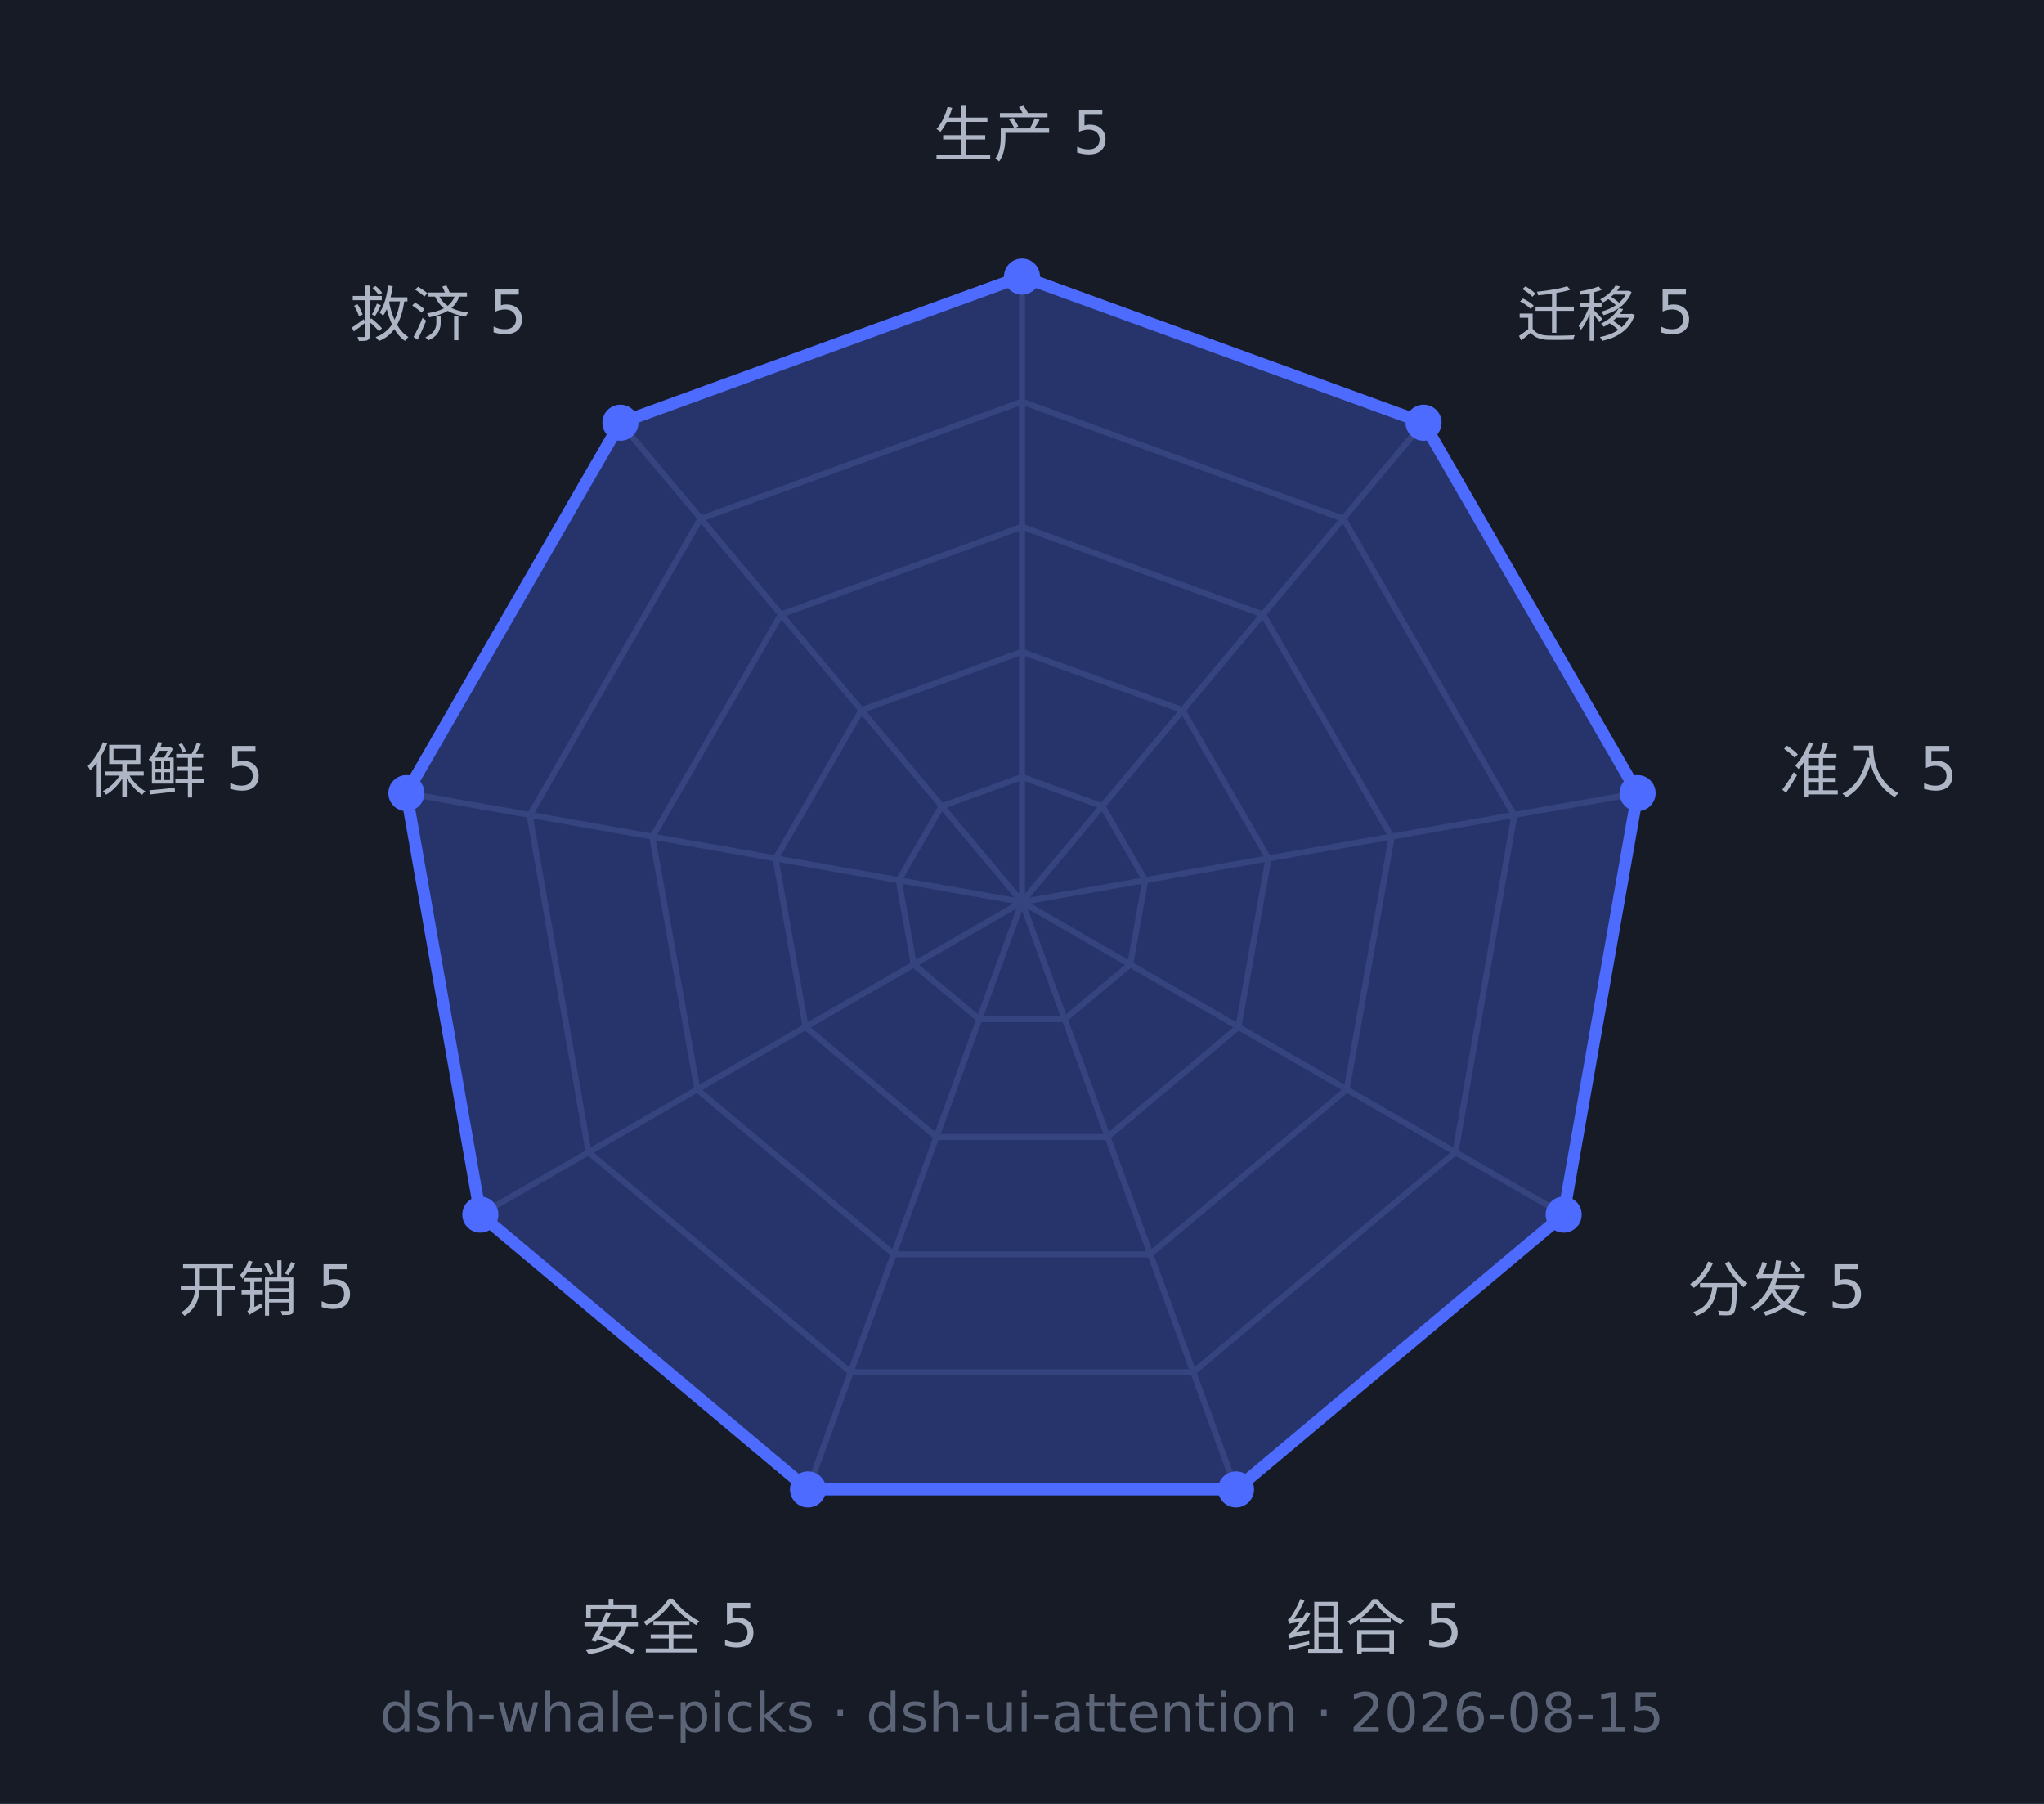
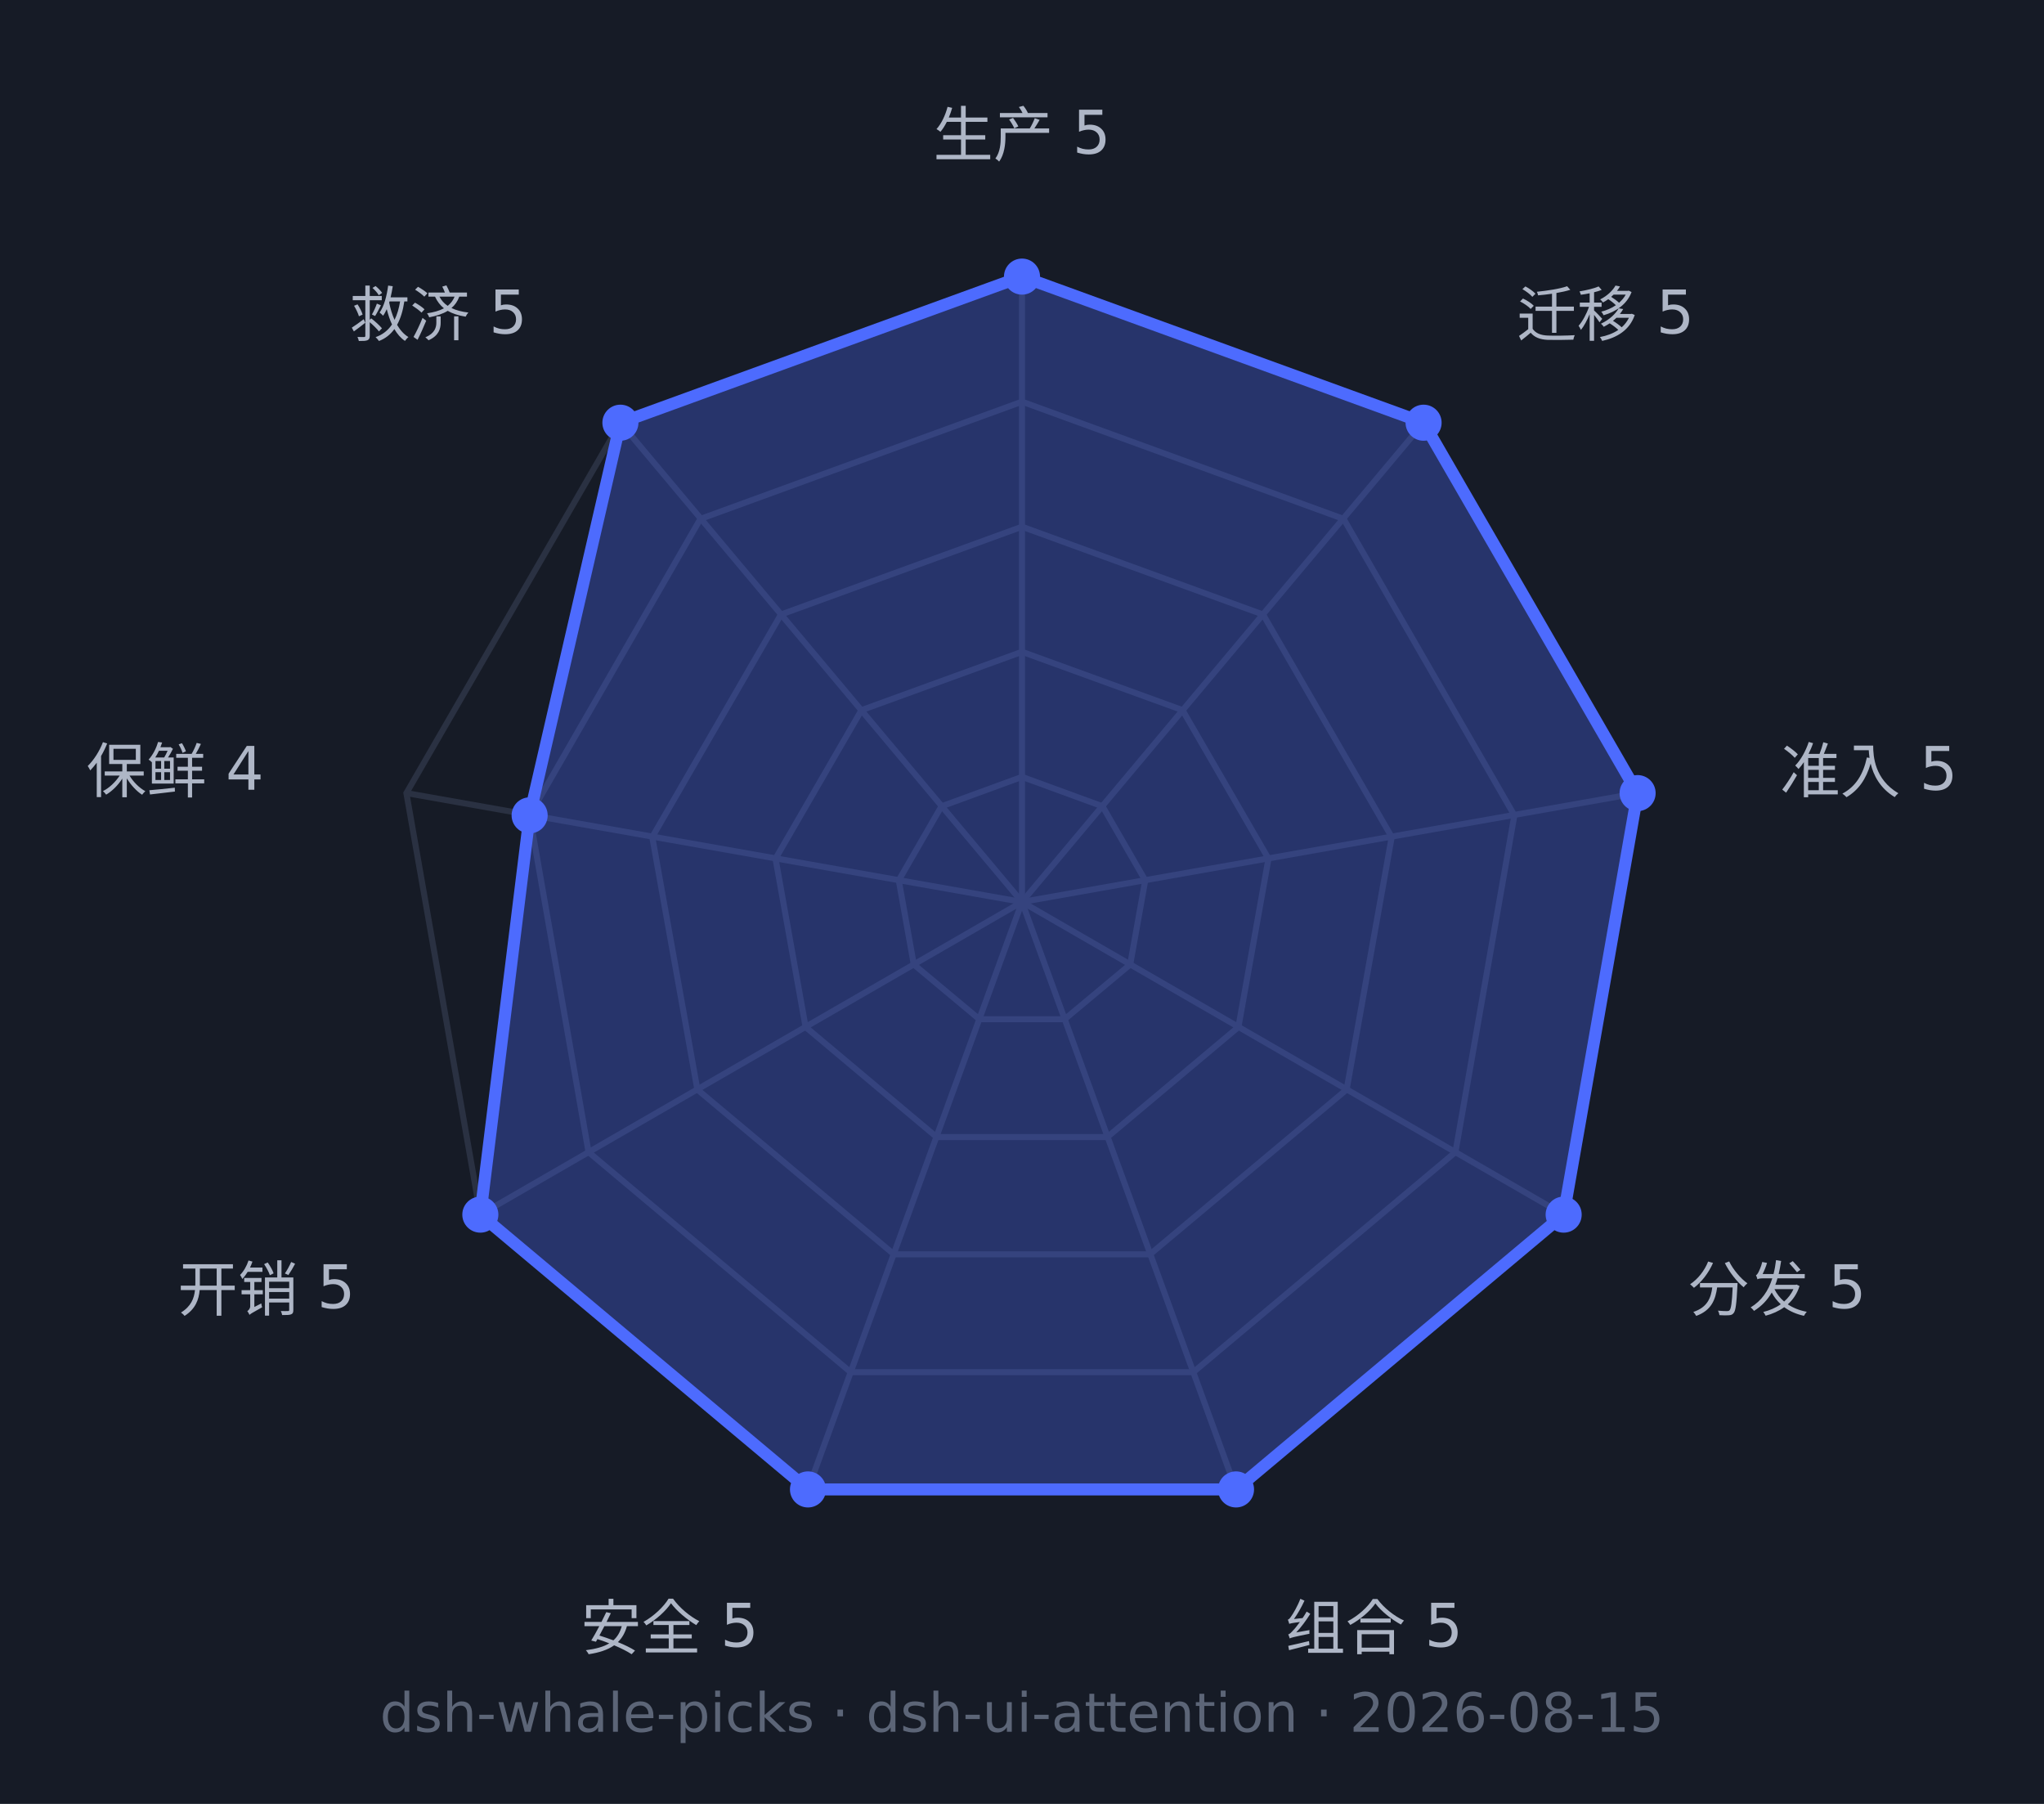
<svg xmlns="http://www.w3.org/2000/svg" width="340" height="300" viewBox="0 0 340 300" role="img" aria-label="dsh-ui-attention nine-goal radar">
  <rect width="340" height="300" fill="#161b26" />
  <polygon points="170.0,129.2 183.4,134.1 190.5,146.4 188.0,160.4 177.1,169.5 162.9,169.5 152.0,160.4 149.5,146.4 156.6,134.1" fill="none" stroke="#2a3142" stroke-width="1" />
  <polygon points="170.0,108.4 196.7,118.1 211.0,142.8 206.0,170.8 184.2,189.1 155.8,189.1 134.0,170.8 129.0,142.8 143.3,118.1" fill="none" stroke="#2a3142" stroke-width="1" />
  <polygon points="170.0,87.6 210.1,102.2 231.5,139.2 224.0,181.2 191.3,208.6 148.7,208.6 116.0,181.2 108.5,139.2 129.9,102.2" fill="none" stroke="#2a3142" stroke-width="1" />
  <polygon points="170.0,66.8 223.5,86.3 251.9,135.6 242.1,191.6 198.5,228.2 141.5,228.2 97.9,191.6 88.1,135.6 116.5,86.3" fill="none" stroke="#2a3142" stroke-width="1" />
  <polygon points="170.0,46.0 236.8,70.3 272.4,131.9 260.1,202.0 205.6,247.7 134.4,247.7 79.9,202.0 67.6,131.9 103.2,70.3" fill="none" stroke="#2a3142" stroke-width="1" />
  <line x1="170" y1="150" x2="170.0" y2="46.0" stroke="#2a3142" stroke-width="1" />
  <line x1="170" y1="150" x2="236.8" y2="70.3" stroke="#2a3142" stroke-width="1" />
  <line x1="170" y1="150" x2="272.4" y2="131.9" stroke="#2a3142" stroke-width="1" />
  <line x1="170" y1="150" x2="260.1" y2="202.0" stroke="#2a3142" stroke-width="1" />
  <line x1="170" y1="150" x2="205.6" y2="247.7" stroke="#2a3142" stroke-width="1" />
  <line x1="170" y1="150" x2="134.4" y2="247.7" stroke="#2a3142" stroke-width="1" />
  <line x1="170" y1="150" x2="79.9" y2="202.0" stroke="#2a3142" stroke-width="1" />
  <line x1="170" y1="150" x2="67.6" y2="131.9" stroke="#2a3142" stroke-width="1" />
  <line x1="170" y1="150" x2="103.2" y2="70.3" stroke="#2a3142" stroke-width="1" />
-   <polygon points="170.0,46.0 236.8,70.3 272.4,131.9 260.1,202.0 205.6,247.7 134.4,247.7 79.9,202.0 67.6,131.9 103.2,70.3" fill="rgba(77,107,254,0.32)" stroke="#4D6BFE" stroke-width="2" />
+   <polygon points="170.0,46.0 236.8,70.3 272.4,131.9 260.1,202.0 205.6,247.7 134.4,247.7 79.9,202.0 88.1,135.6 103.2,70.3" fill="rgba(77,107,254,0.32)" stroke="#4D6BFE" stroke-width="2" />
  <circle cx="170.0" cy="46.0" r="3" fill="#4D6BFE" />
  <circle cx="236.8" cy="70.3" r="3" fill="#4D6BFE" />
  <circle cx="272.4" cy="131.9" r="3" fill="#4D6BFE" />
  <circle cx="260.1" cy="202.0" r="3" fill="#4D6BFE" />
  <circle cx="205.6" cy="247.7" r="3" fill="#4D6BFE" />
  <circle cx="134.4" cy="247.7" r="3" fill="#4D6BFE" />
  <circle cx="79.9" cy="202.0" r="3" fill="#4D6BFE" />
-   <circle cx="67.6" cy="131.9" r="3" fill="#4D6BFE" />
+   <circle cx="88.1" cy="135.6" r="3" fill="#4D6BFE" />
  <circle cx="103.2" cy="70.3" r="3" fill="#4D6BFE" />
  <text x="170.0" y="26.0" fill="#aeb6c6" font-family="Verdana,DejaVu Sans,sans-serif" font-size="10" text-anchor="middle">生产 5</text>
  <text x="252.3" y="55.9" fill="#aeb6c6" font-family="Verdana,DejaVu Sans,sans-serif" font-size="10" text-anchor="start">迁移 5</text>
  <text x="296.1" y="131.8" fill="#aeb6c6" font-family="Verdana,DejaVu Sans,sans-serif" font-size="10" text-anchor="start">准入 5</text>
  <text x="280.9" y="218.0" fill="#aeb6c6" font-family="Verdana,DejaVu Sans,sans-serif" font-size="10" text-anchor="start">分发 5</text>
  <text x="213.8" y="274.3" fill="#aeb6c6" font-family="Verdana,DejaVu Sans,sans-serif" font-size="10" text-anchor="start">组合 5</text>
  <text x="126.2" y="274.3" fill="#aeb6c6" font-family="Verdana,DejaVu Sans,sans-serif" font-size="10" text-anchor="end">安全 5</text>
  <text x="59.1" y="218.0" fill="#aeb6c6" font-family="Verdana,DejaVu Sans,sans-serif" font-size="10" text-anchor="end">开销 5</text>
-   <text x="43.9" y="131.8" fill="#aeb6c6" font-family="Verdana,DejaVu Sans,sans-serif" font-size="10" text-anchor="end">保鲜 5</text>
+   <text x="43.9" y="131.8" fill="#aeb6c6" font-family="Verdana,DejaVu Sans,sans-serif" font-size="10" text-anchor="end">保鲜 4</text>
  <text x="87.7" y="55.9" fill="#aeb6c6" font-family="Verdana,DejaVu Sans,sans-serif" font-size="10" text-anchor="end">救济 5</text>
  <text x="170" y="288" fill="#5c6577" font-family="Verdana,DejaVu Sans,sans-serif" font-size="9" text-anchor="middle">dsh-whale-picks · dsh-ui-attention · 2026-08-15</text>
</svg>
